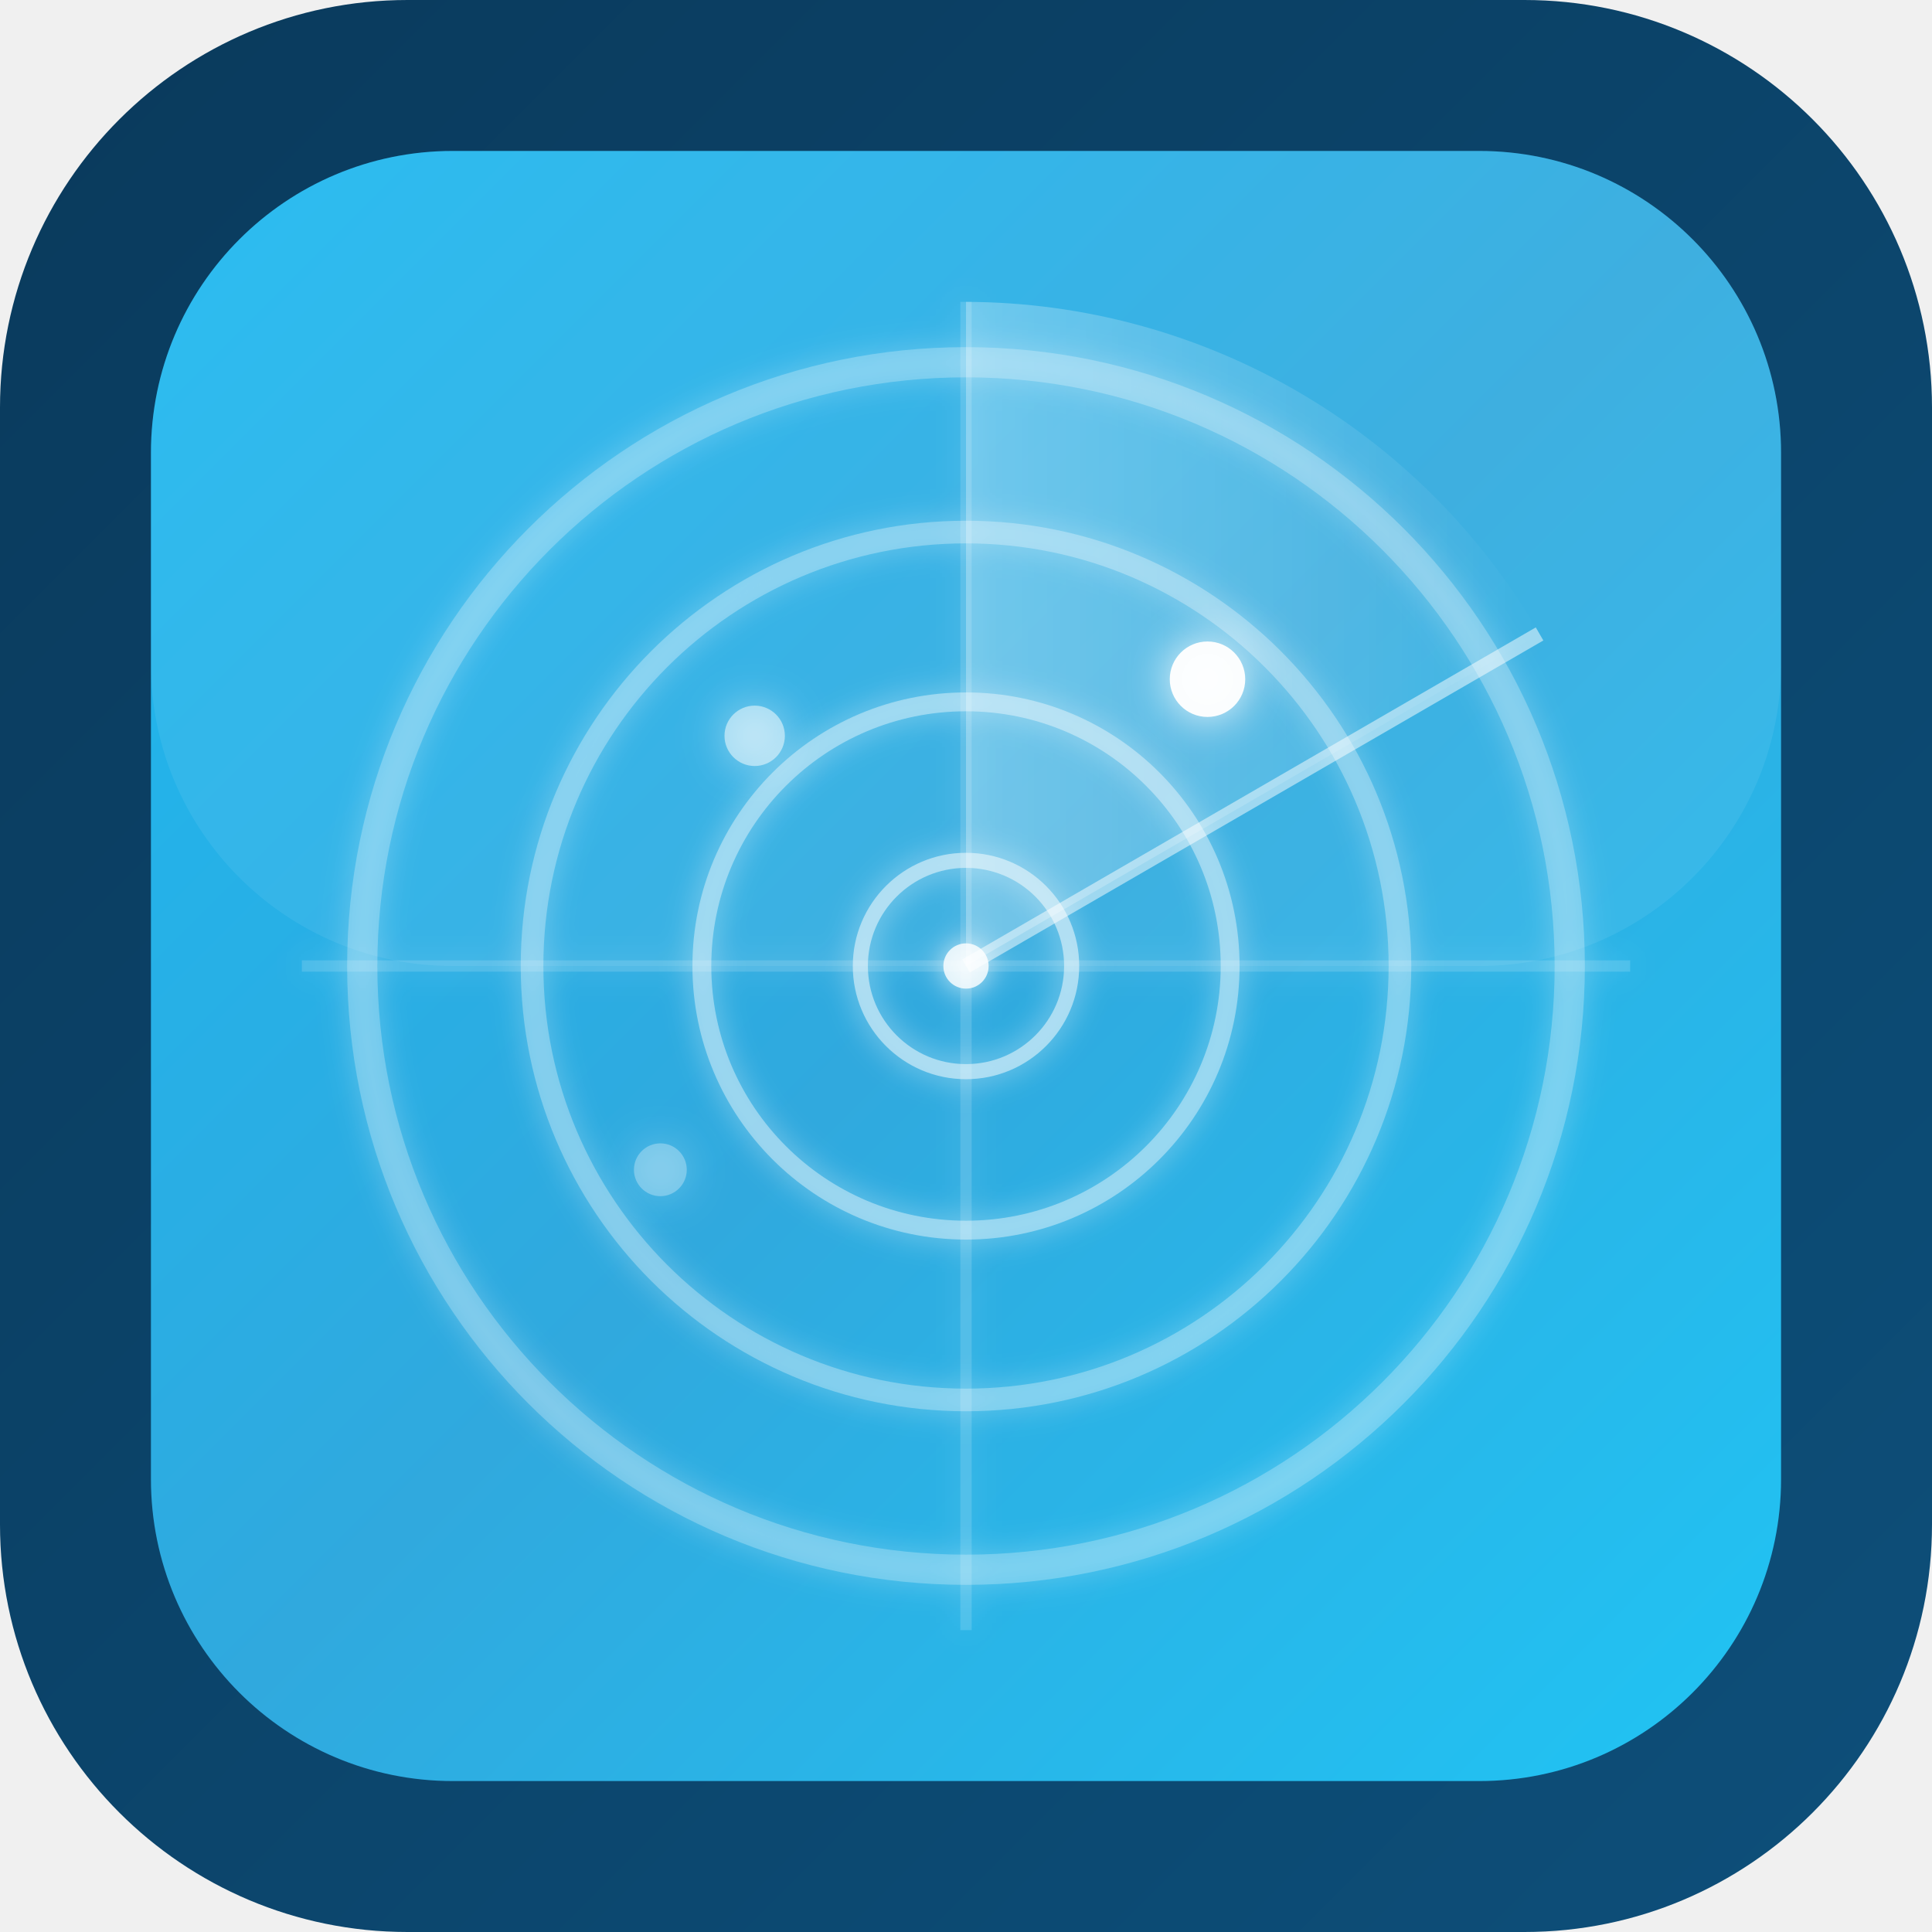
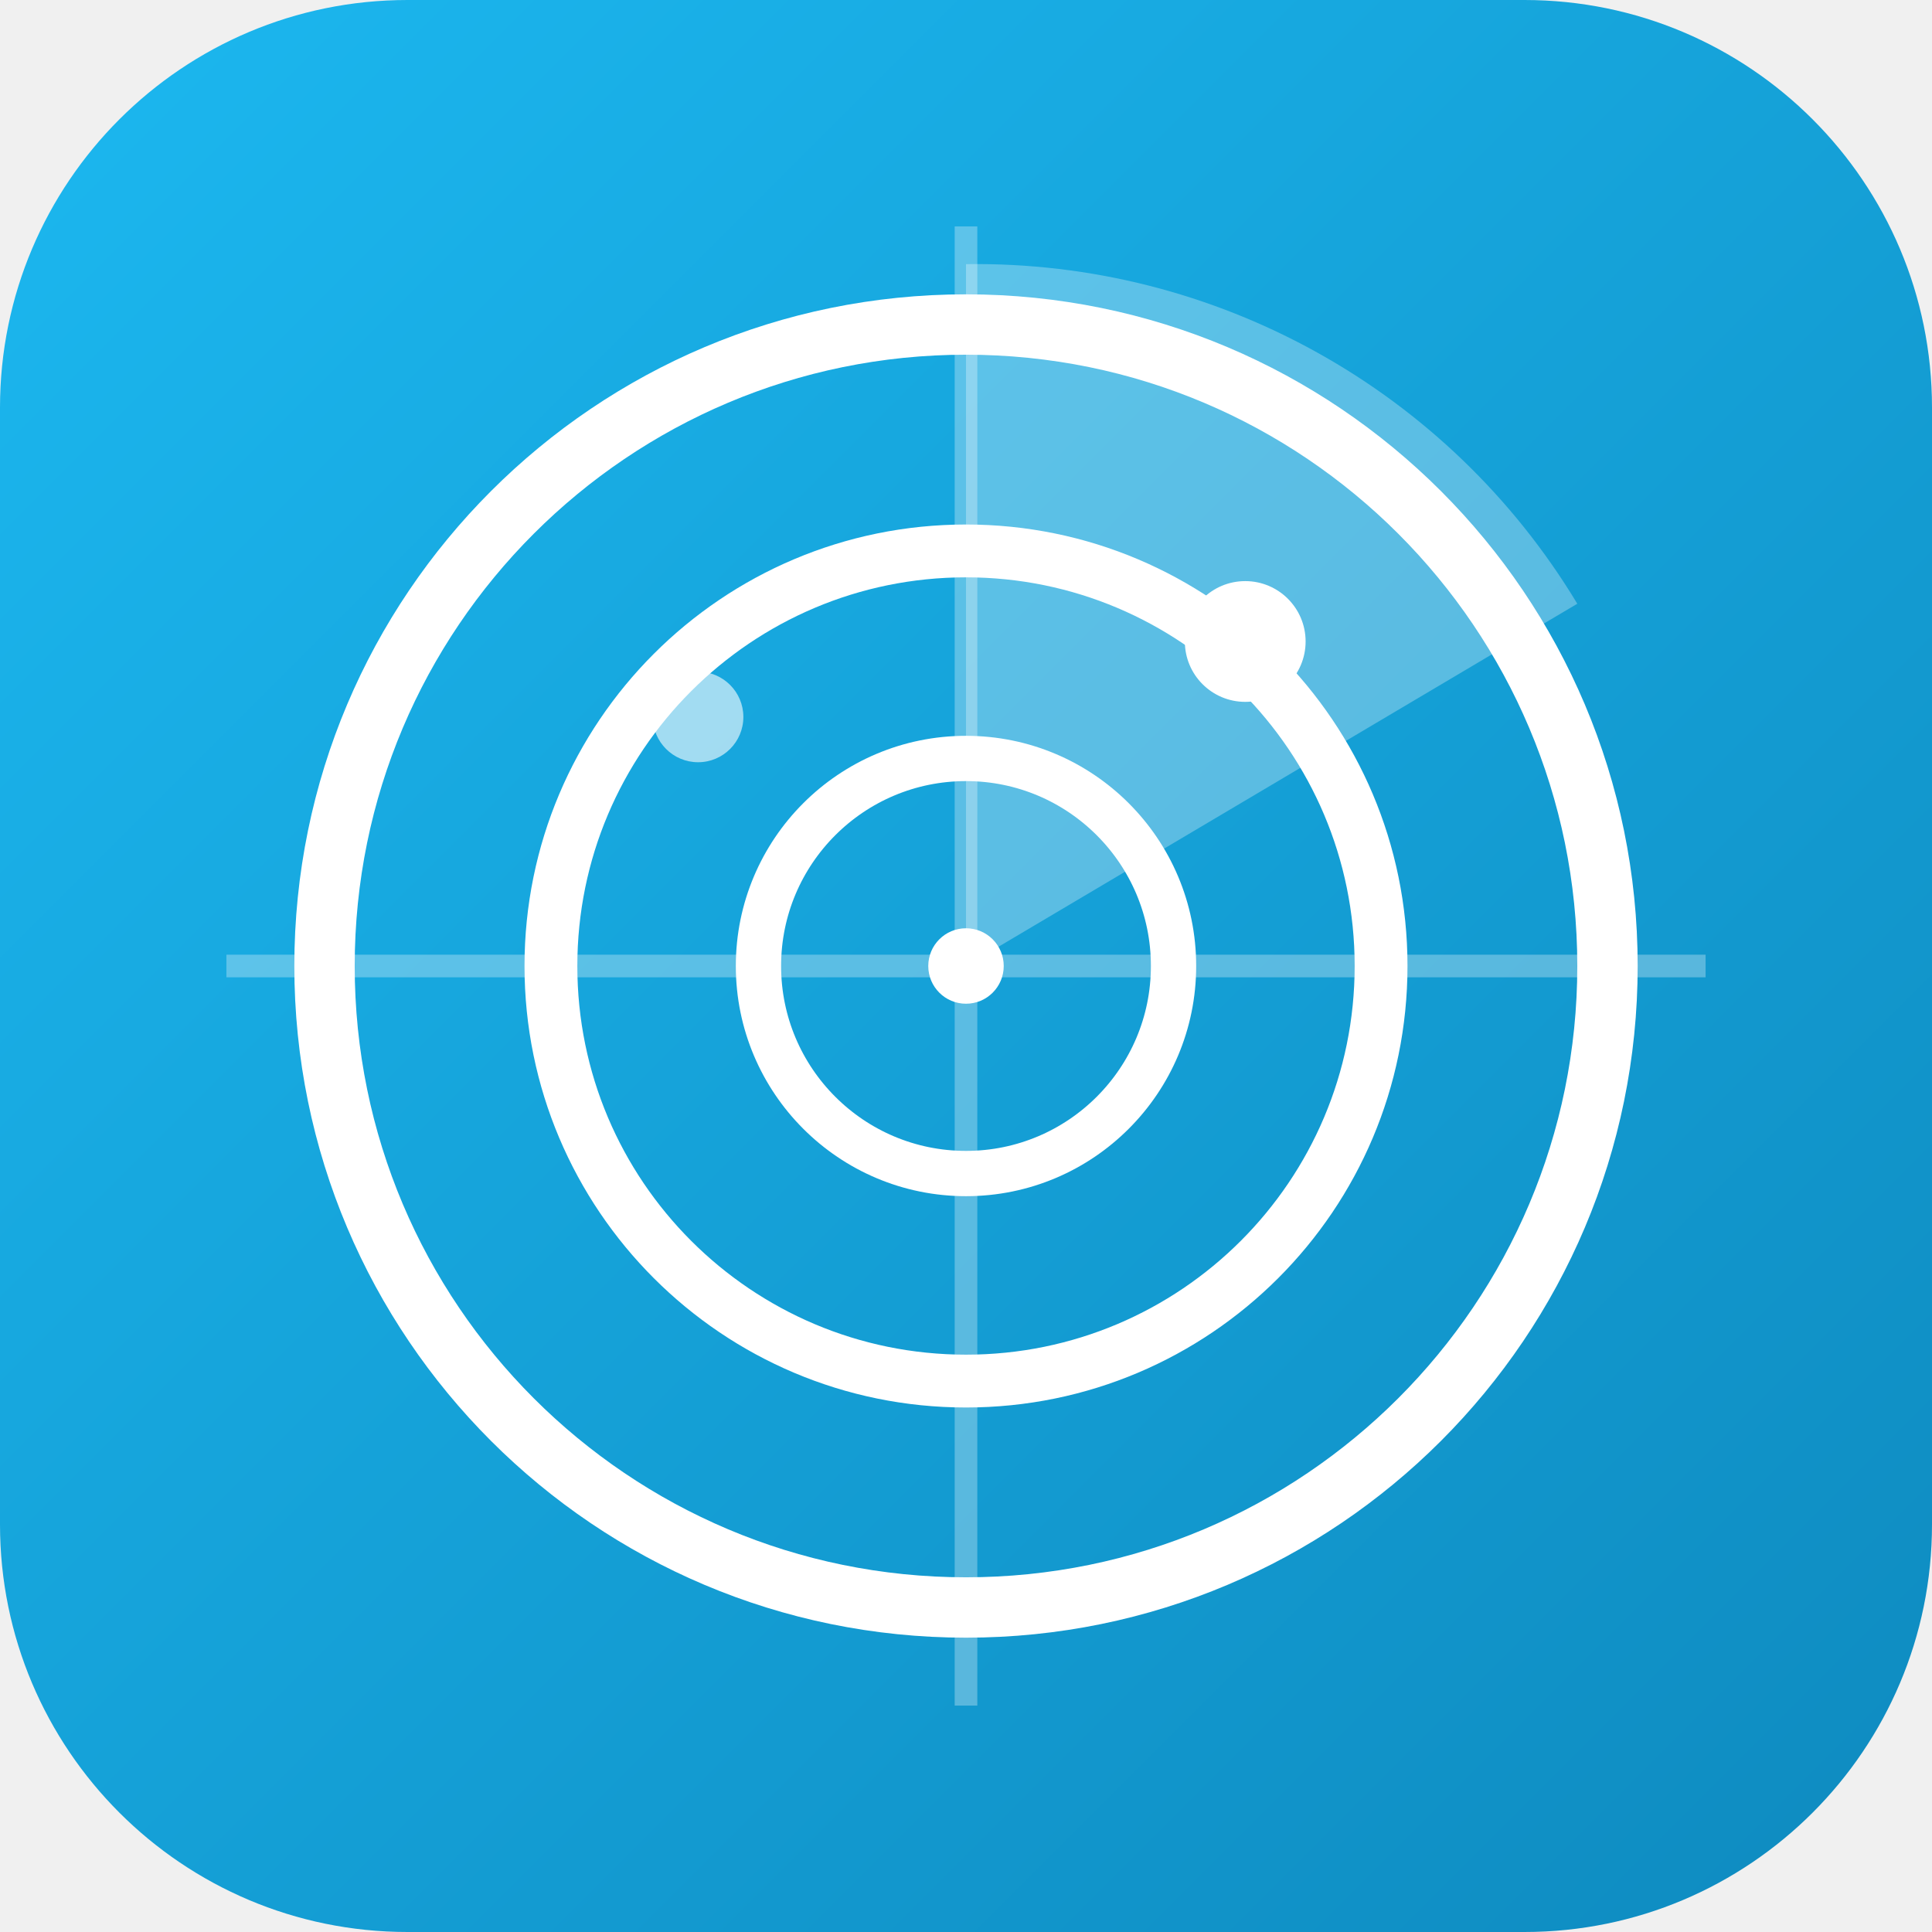
<svg xmlns="http://www.w3.org/2000/svg" viewBox="0 0 512 512">
  <defs>
-     <linearGradient id="outer-bg" x1="0%" y1="0%" x2="100%" y2="100%">
-       <stop offset="0%" style="stop-color:#0a3a5c" />
-       <stop offset="100%" style="stop-color:#0d4f7a" />
+     <linearGradient id="bg" x1="0%" y1="0%" x2="100%" y2="100%">
+       <stop offset="0%" style="stop-color:#1cb8f0" />
+       <stop offset="100%" style="stop-color:#0e8abf" />
    </linearGradient>
-     <linearGradient id="inner-bg" x1="0%" y1="0%" x2="100%" y2="100%">
-       <stop offset="0%" style="stop-color:#1cb8f0" />
-       <stop offset="50%" style="stop-color:#30a9de" />
-       <stop offset="100%" style="stop-color:#20c4f4" />
-     </linearGradient>
-     <linearGradient id="sweep" x1="0%" y1="0%" x2="100%" y2="0%">
-       <stop offset="0%" style="stop-color:#ffffff;stop-opacity:0.35" />
-       <stop offset="100%" style="stop-color:#ffffff;stop-opacity:0" />
-     </linearGradient>
-     <filter id="glow">
-       <feGaussianBlur stdDeviation="4" result="blur" />
-       <feMerge>
-         <feMergeNode in="blur" />
-         <feMergeNode in="SourceGraphic" />
-       </feMerge>
-     </filter>
-     <filter id="blip-glow">
-       <feGaussianBlur stdDeviation="6" result="blur" />
-       <feMerge>
-         <feMergeNode in="blur" />
-         <feMergeNode in="SourceGraphic" />
-       </feMerge>
-     </filter>
  </defs>
-   <rect width="512" height="512" rx="108" fill="url(#outer-bg)" />
-   <rect x="40" y="40" width="432" height="432" rx="80" fill="url(#inner-bg)" />
-   <rect x="40" y="40" width="432" height="216" rx="80" fill="white" opacity="0.07" />
-   <g filter="url(#glow)">
-     <circle cx="256" cy="256" r="160" stroke="#ffffff" stroke-width="8" fill="none" opacity="0.25" />
-     <circle cx="256" cy="256" r="115" stroke="#ffffff" stroke-width="6" fill="none" opacity="0.3" />
-     <circle cx="256" cy="256" r="70" stroke="#ffffff" stroke-width="5" fill="none" opacity="0.4" />
-     <circle cx="256" cy="256" r="28" stroke="#ffffff" stroke-width="4" fill="none" opacity="0.5" />
-     <circle cx="256" cy="256" r="6" fill="#ffffff" opacity="0.8" />
-     <line x1="256" y1="80" x2="256" y2="432" stroke="#ffffff" stroke-width="3" opacity="0.15" />
-     <line x1="80" y1="256" x2="432" y2="256" stroke="#ffffff" stroke-width="3" opacity="0.15" />
-   </g>
-   <path d="M256 256 L256 80 A176 176 0 0 1 408 168 Z" fill="url(#sweep)" opacity="0.8" />
-   <line x1="256" y1="256" x2="408" y2="168" stroke="#ffffff" stroke-width="4" opacity="0.5" />
-   <g filter="url(#blip-glow)">
-     <circle cx="320" cy="180" r="10" fill="#ffffff" opacity="0.95" />
-     <circle cx="200" cy="195" r="8" fill="#ffffff" opacity="0.5" />
-     <circle cx="175" cy="310" r="7" fill="#ffffff" opacity="0.3" />
-   </g>
+   <rect width="512" height="512" rx="108" fill="url(#bg)" />
+   <circle cx="256" cy="256" r="170" stroke="#ffffff" stroke-width="16" fill="none" />
+   <circle cx="256" cy="256" r="110" stroke="#ffffff" stroke-width="14" fill="none" />
+   <circle cx="256" cy="256" r="55" stroke="#ffffff" stroke-width="12" fill="none" />
+   <circle cx="256" cy="256" r="10" fill="#ffffff" />
+   <line x1="256" y1="60" x2="256" y2="452" stroke="#ffffff" stroke-width="6" opacity="0.3" />
+   <line x1="60" y1="256" x2="452" y2="256" stroke="#ffffff" stroke-width="6" opacity="0.3" />
+   <path d="M256 256 L256 70 A186 186 0 0 1 418 160 Z" fill="#ffffff" opacity="0.3" />
+   <circle cx="330" cy="170" r="16" fill="#ffffff" />
+   <circle cx="185" cy="190" r="12" fill="#ffffff" opacity="0.6" />
</svg>
